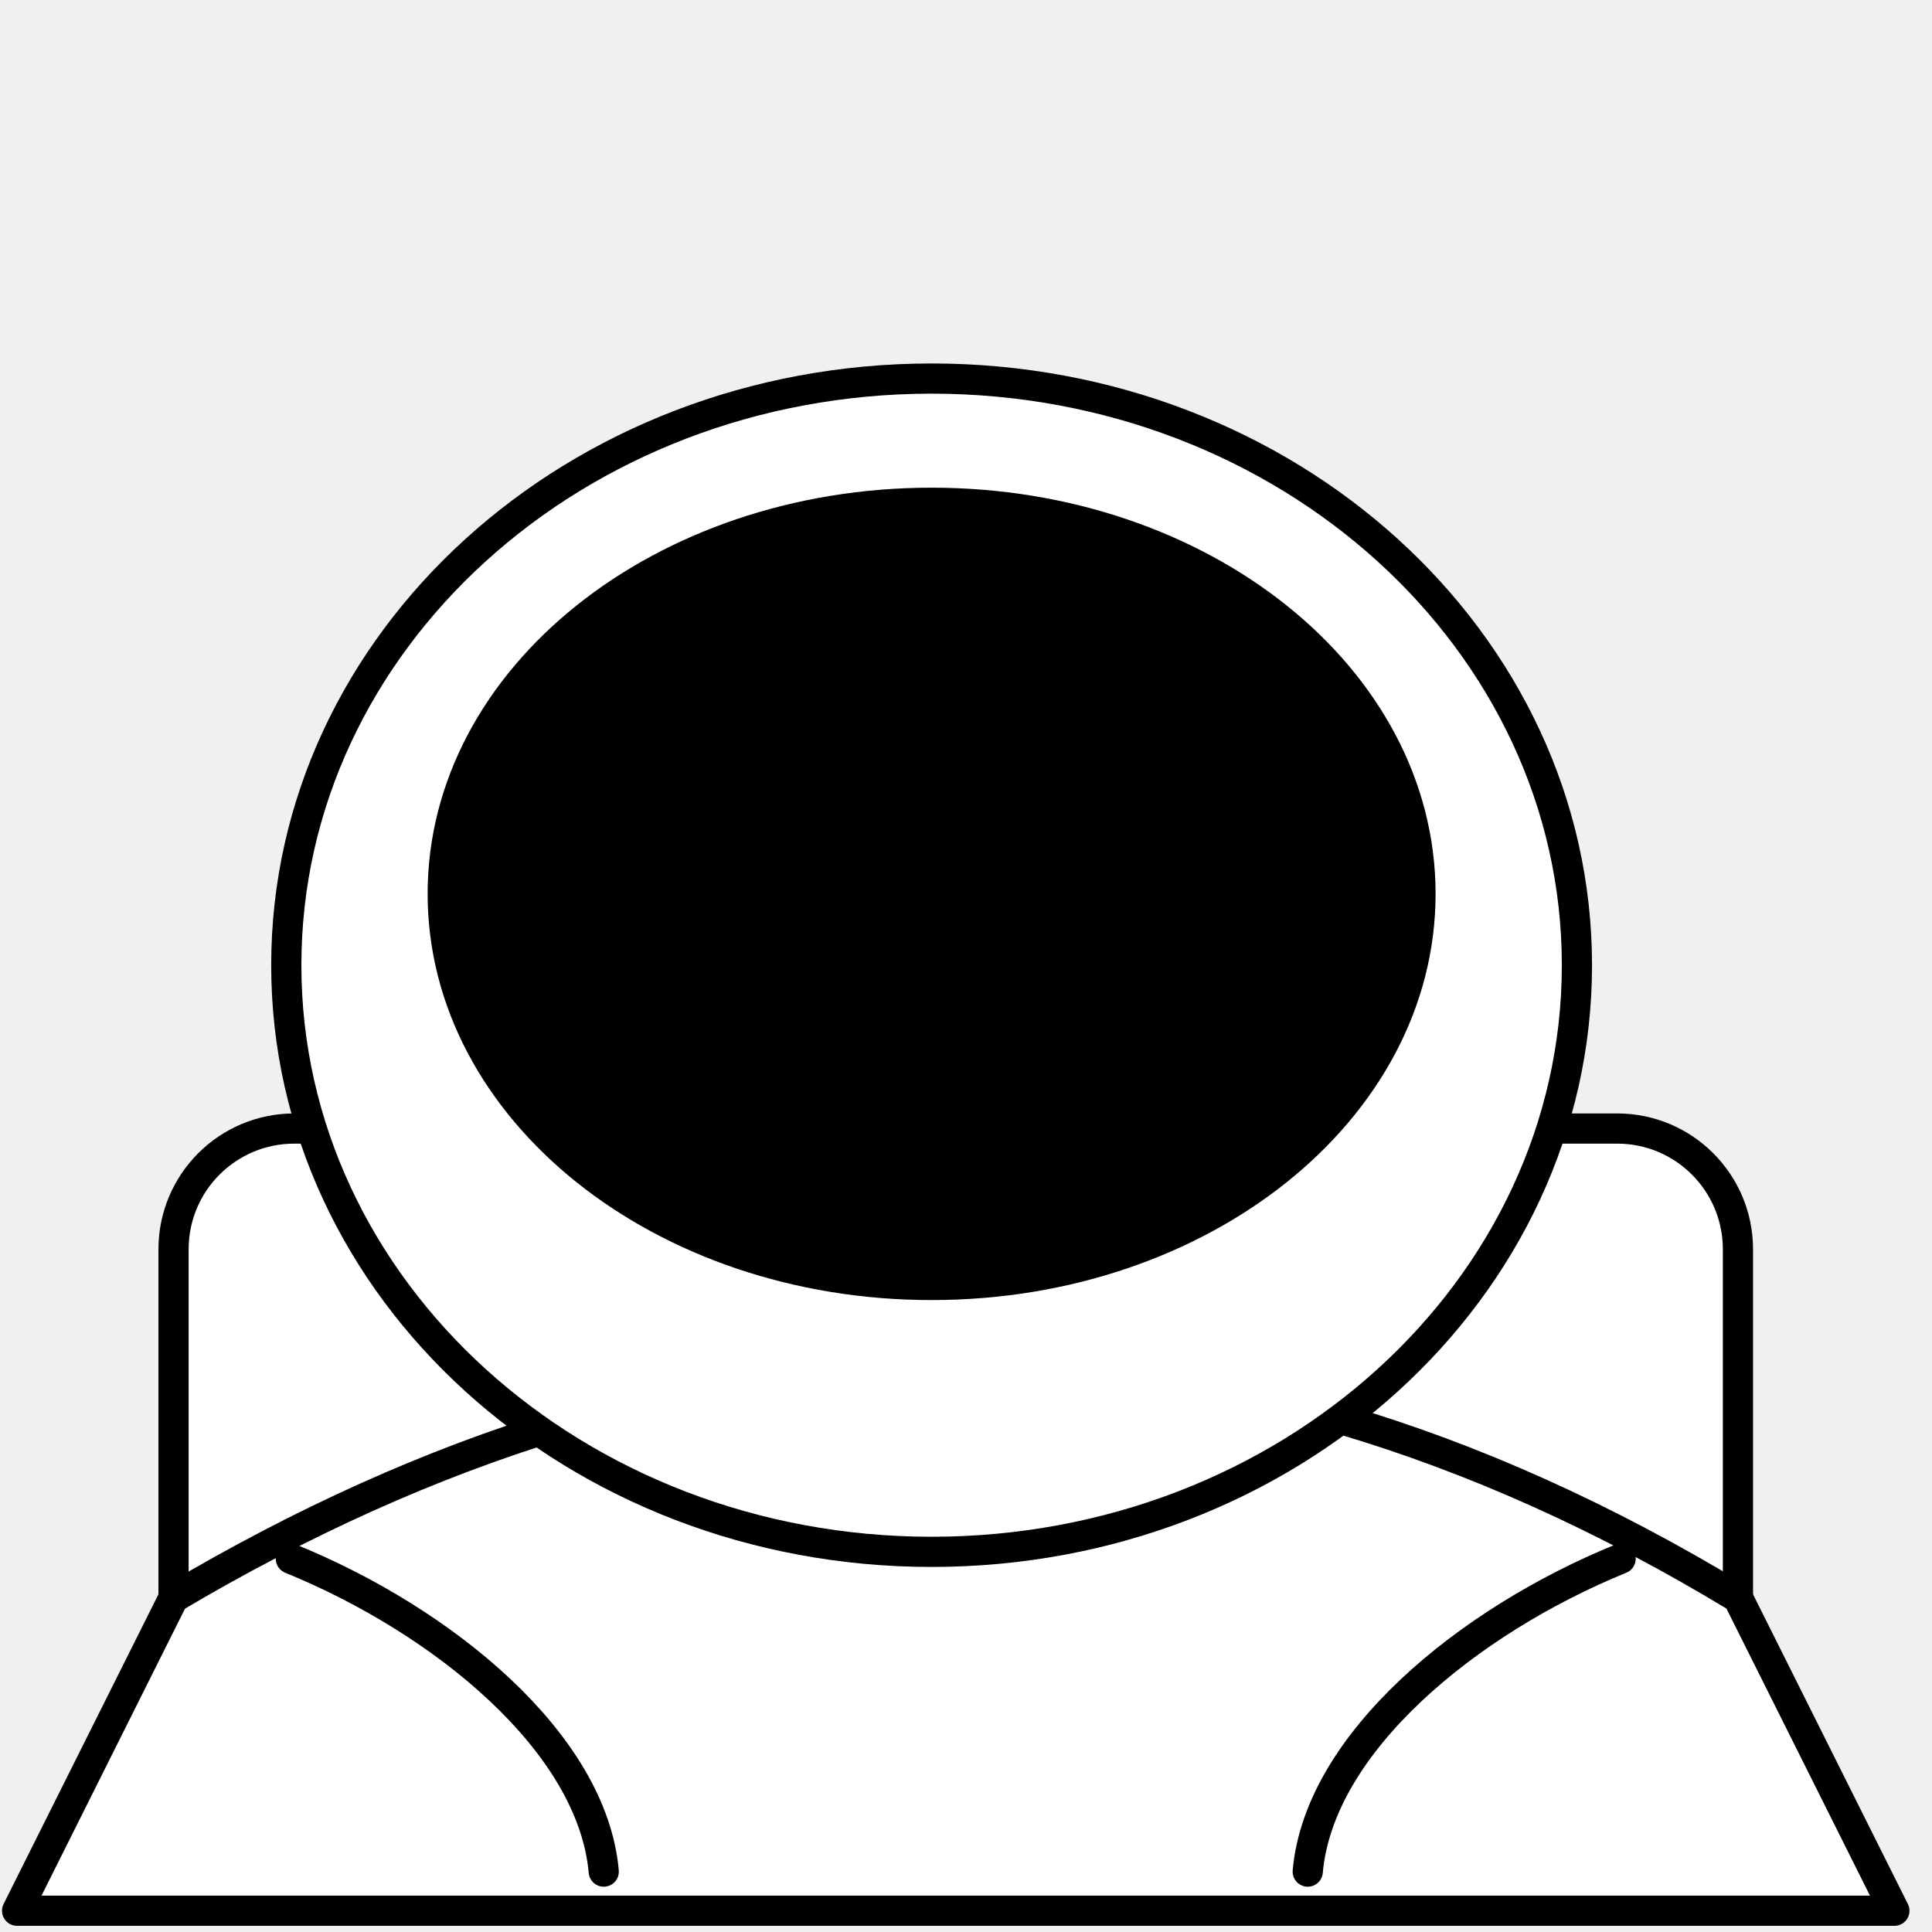
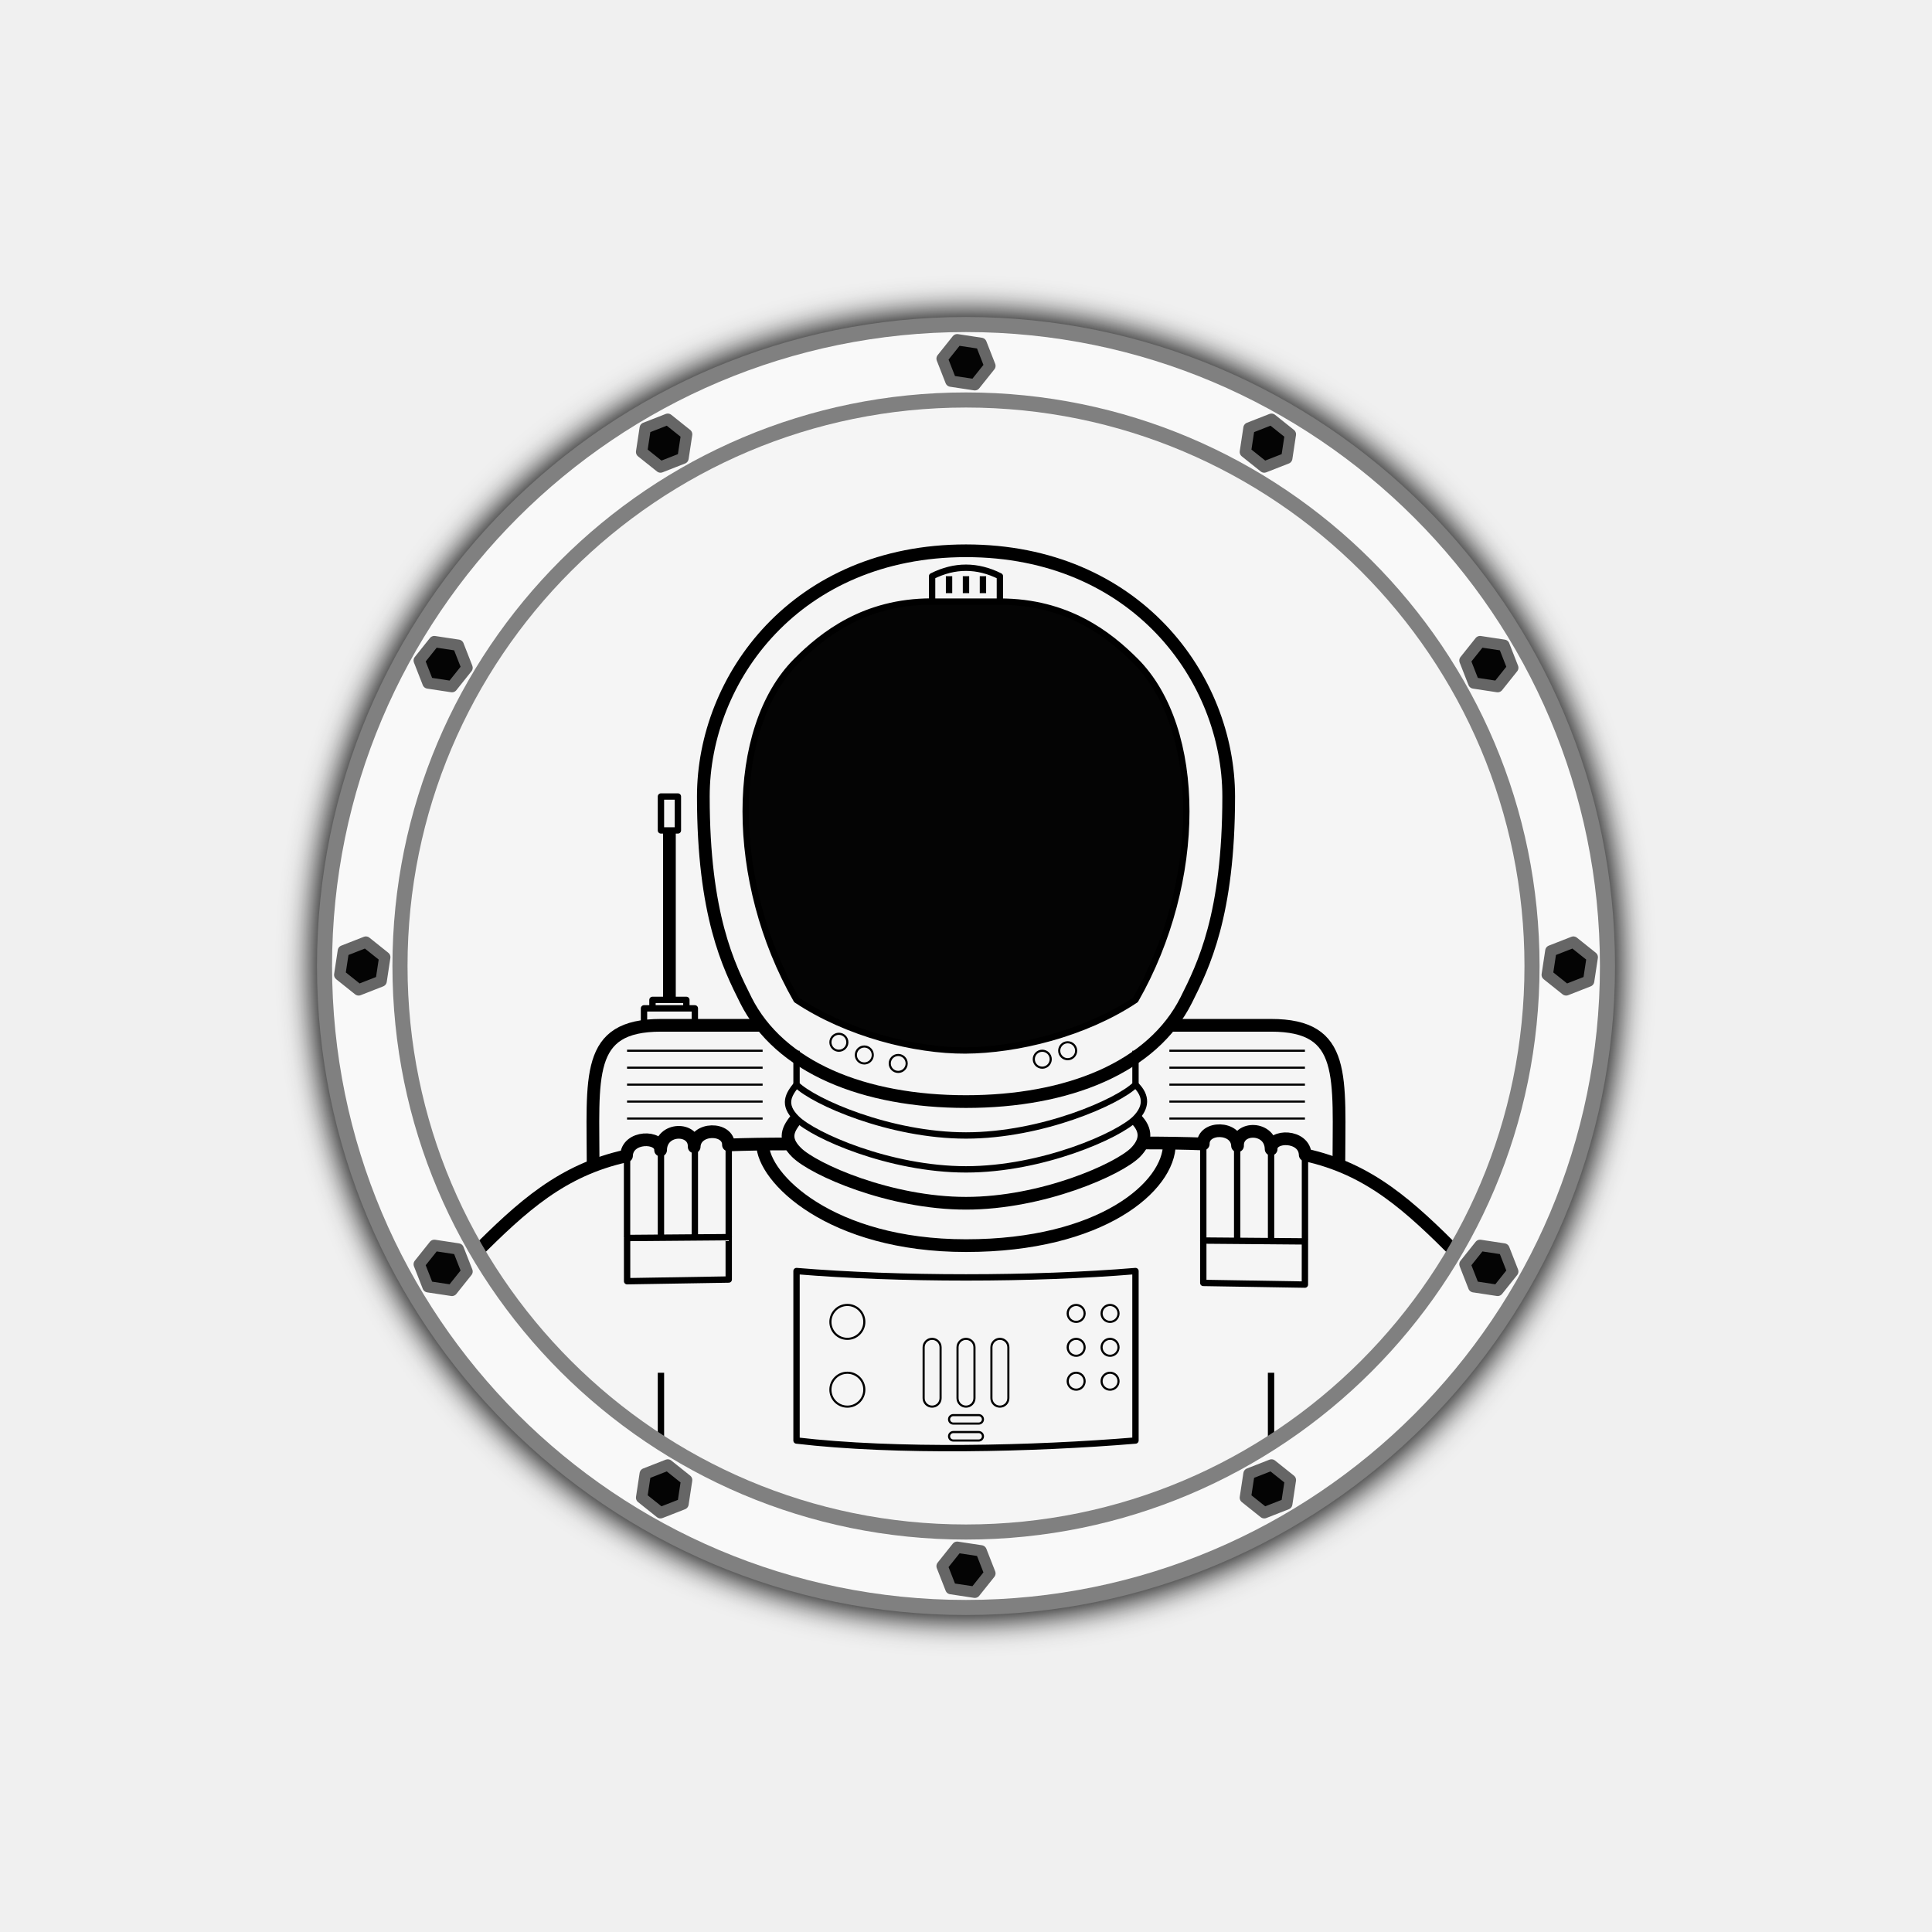
- <svg xmlns="http://www.w3.org/2000/svg" width="512" height="512" viewBox="0 0 135.467 135.467" version="1.1" id="svg8">
+ <svg xmlns="http://www.w3.org/2000/svg" width="512" height="512" viewBox="0 0 135.467 135.467" version="1.1" id="svg5">
  <defs id="defs2">
-     <marker style="overflow:visible;" id="Arrow1Mend" refX="0.0" refY="0.0" orient="auto">
-       <path transform="scale(0.4) rotate(180) translate(10,0)" style="fill-rule:evenodd;stroke:#ffffff;stroke-width:1pt;stroke-opacity:1;fill:#ffffff;fill-opacity:1" d="M 0.0,0.0 L 5.0,-5.0 L -12.5,0.0 L 5.0,5.0 L 0.0,0.0 z " id="path868" />
-     </marker>
-     <marker style="overflow:visible;" id="marker1227" refX="0.0" refY="0.0" orient="auto">
-       <path transform="scale(0.8) rotate(180) translate(12.5,0)" style="fill-rule:evenodd;stroke:#ffffff;stroke-width:1pt;stroke-opacity:1;fill:#ffffff;fill-opacity:1" d="M 0.0,0.0 L 5.0,-5.0 L -12.5,0.0 L 5.0,5.0 L 0.0,0.0 z " id="path1225" />
-     </marker>
-     <marker style="overflow:visible;" id="Arrow1Lend" refX="0.0" refY="0.0" orient="auto">
-       <path transform="scale(0.8) rotate(180) translate(12.5,0)" style="fill-rule:evenodd;stroke:#ffffff;stroke-width:1pt;stroke-opacity:1;fill:#ffffff;fill-opacity:1" d="M 0.0,0.0 L 5.0,-5.0 L -12.5,0.0 L 5.0,5.0 L 0.0,0.0 z " id="path862" />
-     </marker>
+     <filter style="color-interpolation-filters:sRGB" id="filter3401" x="-0.032" y="-0.032" width="1.064" height="1.064">
+       <feGaussianBlur stdDeviation="1.054" id="feGaussianBlur3403" />
+     </filter>
  </defs>
-   <g id="layer2" style="display:none">
-     <rect style="fill:#f1511b;fill-opacity:1;stroke:#000000;stroke-width:2.117;stroke-linecap:round;stroke-linejoin:round;stroke-miterlimit:4;stroke-dasharray:none;stroke-opacity:1;stop-color:#000000" id="rect14474" width="131.233" height="131.233" x="2.117" y="2.117" ry="66.675" rx="66.612" />
+   <g id="layer4" style="display:inline">
+     <rect style="display:inline;mix-blend-mode:normal;fill:#000000;fill-opacity:0.982;stroke:#1a1a1a;stroke-width:0.794;stroke-linejoin:round;stroke-miterlimit:0;paint-order:markers fill stroke;filter:url(#filter3401);stop-color:#000000" id="rect91" width="91.017" height="91.017" x="22.225" y="22.225" ry="45.508" rx="45.508" />
+     <rect style="display:inline;fill:#f9f9f9;fill-opacity:0.982;stroke:none;stroke-width:0.794;stroke-linejoin:round;stroke-miterlimit:0;paint-order:markers fill stroke;stop-color:#000000" id="rect91-3" width="84.667" height="84.667" x="25.4" y="25.4" ry="42.317" rx="42.333" />
  </g>
  <g id="layer1">
-     <rect style="fill:#ffffff;fill-opacity:1;stroke:#000000;stroke-width:2.117;stroke-linecap:round;stroke-linejoin:round;stroke-miterlimit:4;stroke-dasharray:none;stop-color:#000000" id="rect1489" width="109.692" height="52.104" x="12.168" y="79.13" rx="8.467" ry="8.467" />
-     <path style="fill:#ffffff;fill-opacity:1;stroke:#000000;stroke-width:2.117;stroke-linecap:round;stroke-linejoin:round;stroke-miterlimit:4;stroke-dasharray:none;stop-color:#000000" d="M 1.199,133.976 H 132.829 l -10.969,-21.938 c -37.144,-22.52 -73.678,-21.351 -109.692,0 L 1.199,133.976" id="path1180" />
-     <ellipse style="fill:#ffffff;fill-opacity:1;stroke:#000000;stroke-width:2.117;stroke-linecap:round;stroke-linejoin:round;stroke-miterlimit:4;stroke-dasharray:none;stop-color:#000000" id="path1065" cx="65.322" cy="67.678" rx="45.248" ry="41.134" />
-     <ellipse style="fill:#000000;fill-opacity:0.999;stroke:#000000;stroke-width:2.117;stroke-linecap:round;stroke-linejoin:round;stroke-miterlimit:4;stroke-dasharray:none;stop-color:#000000" id="path1041" ry="27.423" rx="34.279" cy="62.676" cx="65.322" />
-     <path style="fill:#ffffff;fill-opacity:1;stroke:#000000;stroke-width:2.117;stroke-linecap:round;stroke-linejoin:round;stroke-miterlimit:4;stroke-dasharray:none;stop-color:#000000" d="m 20.395,109.295 c 10.72,4.372 21.14,12.914 21.938,21.938" id="path1622" />
-     <path style="fill:#ffffff;fill-opacity:1;stroke:#000000;stroke-width:2.117;stroke-linecap:round;stroke-linejoin:round;stroke-miterlimit:4;stroke-dasharray:none;stop-color:#000000" d="m 113.633,109.295 c -10.72,4.372 -21.14,12.914 -21.938,21.938" id="path1622-3" />
+     <g id="g1-6" transform="matrix(0.5614062,0,0,0.5614062,29.70742,32.08402)">
+       <path style="fill:none;fill-opacity:0.982;stroke:#000000;stroke-width:1.587;stroke-linejoin:round;stroke-miterlimit:0;stroke-dasharray:none;paint-order:markers fill stroke;stop-color:#000000" d="m 40.217,67.733 c 4.233,8.467 14.817,12.7 27.517,12.7 12.7,10e-7 23.283,-4.233 27.517,-12.7 2.117,-4.233 5.292,-10.583 5.292,-25.4 0,-14.817 -11.642,-30.692 -32.808,-30.692 -21.167,0 -32.808,15.875 -32.808,30.692 0,14.817 3.175,21.167 5.292,25.4 z" id="path441" />
+       <path style="fill:#000000;fill-opacity:0.982;stroke:#000000;stroke-width:0.794;stroke-linejoin:round;stroke-miterlimit:0;stroke-dasharray:none;paint-order:markers fill stroke;stop-color:#000000" d="m 63.41,17.98 c -8.377,0.012 -13.557,4.134 -16.843,7.42 -8.467,8.467 -8.467,27.517 0,42.333 6.35,4.233 14.817,6.35 21.074,6.317 6.442,-0.034 14.909,-2.084 21.259,-6.317 8.467,-14.817 8.467,-33.867 0,-42.333 -3.268,-3.268 -8.467,-7.408 -16.933,-7.408" id="path4942" />
+       <path style="fill:none;fill-opacity:0.982;stroke:#000000;stroke-width:0.794;stroke-linejoin:round;stroke-miterlimit:0;stroke-dasharray:none;paint-order:markers fill stroke;stop-color:#000000" d="m 46.567,74.083 v 4.233 c 2.117,2.117 11.642,6.35 21.167,6.35 9.525,-10e-7 19.05,-4.233 21.167,-6.35 l 10e-7,-4.233" id="path6945" />
+       <path style="fill:none;fill-opacity:0.982;stroke:#000000;stroke-width:0.794;stroke-linejoin:round;stroke-miterlimit:0;stroke-dasharray:none;paint-order:markers fill stroke;stop-color:#000000" d="m 46.567,78.317 c -0.977,1.218 -1.793,2.467 0,4.233 2.117,2.117 11.642,6.35 21.167,6.35 9.525,-10e-7 19.05,-4.233 21.167,-6.35 1.339,-1.371 1.482,-2.778 10e-7,-4.233" id="path6945-3" />
+       <path style="fill:none;fill-opacity:0.982;stroke:#000000;stroke-width:1.587;stroke-linejoin:round;stroke-miterlimit:0;stroke-dasharray:none;paint-order:markers fill stroke;stop-color:#000000" d="m 46.567,82.55 c -0.977,1.218 -1.793,2.467 0,4.233 2.117,2.117 11.642,6.35 21.167,6.35 9.525,0 19.05,-4.233 21.167,-6.35 1.339,-1.371 1.482,-2.778 10e-7,-4.233" id="path6945-3-6" />
+       <path style="fill:none;fill-opacity:0.982;stroke:#000000;stroke-width:1.587;stroke-linejoin:round;stroke-miterlimit:0;stroke-dasharray:none;paint-order:markers fill stroke;stop-color:#000000" d="m 45.508,85.725 c -2.72,0 -5.189,0.04 -7.442,0.123 0.034,-2.24 -4.199,-2.24 -4.282,0.231 0.082,-2.471 -4.151,-2.471 -4.195,0.415 0.044,-1.828 -4.189,-1.828 -4.259,0.723 -8.063,1.763 -13.012,6.297 -18.98,12.265" id="path8832" />
+       <path style="fill:none;fill-opacity:0.982;stroke:#000000;stroke-width:1.587;stroke-linejoin:round;stroke-miterlimit:0;stroke-dasharray:none;paint-order:markers fill stroke;stop-color:#000000" d="m 89.924,85.602 c 2.72,0 5.189,0.04 7.442,0.123 -0.034,-2.24 4.199,-2.24 4.282,0.231 -0.082,-2.471 4.151,-2.471 4.195,0.415 -0.044,-1.828 4.189,-1.828 4.259,0.723 8.063,1.763 13.046,6.42 19.014,12.389" id="path8832-5" />
+       <path style="fill:none;fill-opacity:0.982;stroke:#000000;stroke-width:0.794;stroke-linejoin:round;stroke-miterlimit:0;stroke-dasharray:none;paint-order:markers fill stroke;stop-color:#000000" d="M 25.4,86.783 V 97.367" id="path10849" />
+       <path style="fill:none;fill-opacity:0.982;stroke:#000000;stroke-width:0.794;stroke-linejoin:round;stroke-miterlimit:0;stroke-dasharray:none;paint-order:markers fill stroke;stop-color:#000000" d="M 29.633,85.725 V 97.367" id="path10851" />
+       <path style="fill:none;fill-opacity:0.982;stroke:#000000;stroke-width:0.794;stroke-linejoin:round;stroke-miterlimit:0;stroke-dasharray:none;paint-order:markers fill stroke;stop-color:#000000" d="M 33.867,85.725 V 97.367" id="path10853" />
+       <path style="fill:none;fill-opacity:0.982;stroke:#000000;stroke-width:0.794;stroke-linejoin:round;stroke-miterlimit:0;stroke-dasharray:none;paint-order:markers fill stroke;stop-color:#000000" d="m 38.1,85.725 -1e-6,11.642" id="path10855" />
+       <path style="fill:none;fill-opacity:0.982;stroke:#000000;stroke-width:0.794;stroke-linejoin:round;stroke-miterlimit:0;stroke-dasharray:none;paint-order:markers fill stroke;stop-color:#000000" d="m 38.1,97.367 v 5.292 l -12.692,0.21 -0.004,-5.397 z" id="path11508" />
+       <path style="fill:none;fill-opacity:0.982;stroke:#000000;stroke-width:0.794;stroke-linejoin:round;stroke-miterlimit:0;stroke-dasharray:none;paint-order:markers fill stroke;stop-color:#000000" d="M 110.069,87.207 V 97.791" id="path10849-3" />
+       <path style="fill:none;fill-opacity:0.982;stroke:#000000;stroke-width:0.794;stroke-linejoin:round;stroke-miterlimit:0;stroke-dasharray:none;paint-order:markers fill stroke;stop-color:#000000" d="m 105.835,86.149 v 11.642" id="path10851-5" />
+       <path style="fill:none;fill-opacity:0.982;stroke:#000000;stroke-width:0.794;stroke-linejoin:round;stroke-miterlimit:0;stroke-dasharray:none;paint-order:markers fill stroke;stop-color:#000000" d="M 101.602,86.149 V 97.791" id="path10853-6" />
+       <path style="fill:none;fill-opacity:0.982;stroke:#000000;stroke-width:0.794;stroke-linejoin:round;stroke-miterlimit:0;stroke-dasharray:none;paint-order:markers fill stroke;stop-color:#000000" d="M 97.369,86.149 V 97.791" id="path10855-2" />
+       <path style="fill:none;fill-opacity:0.982;stroke:#000000;stroke-width:0.794;stroke-linejoin:round;stroke-miterlimit:0;stroke-dasharray:none;paint-order:markers fill stroke;stop-color:#000000" d="m 97.369,97.791 v 5.292 l 12.692,0.21 0.004,-5.397 z" id="path11508-9" />
+       <path style="fill:none;fill-opacity:0.982;stroke:#000000;stroke-width:1.587;stroke-linejoin:round;stroke-miterlimit:0;stroke-dasharray:none;paint-order:markers fill stroke;stop-color:#000000" d="m 42.333,85.725 c 2e-6,4.233 8.467,12.7 25.4,12.7 16.933,0 25.4,-7.408 25.4,-12.7" id="path12184" />
+       <path style="fill:none;fill-opacity:0.982;stroke:#000000;stroke-width:0.794;stroke-linejoin:round;stroke-miterlimit:0;stroke-dasharray:none;paint-order:markers fill stroke;stop-color:#000000" d="m 88.9,101.6 v 21.167 c -12.7,1.058 -29.968,1.459 -42.333,0 V 101.6 c 12.7,1.058 29.633,1.058 42.333,0 z" id="path13610" />
+       <path style="fill:none;fill-opacity:0.982;stroke:#000000;stroke-width:0.794;stroke-linejoin:round;stroke-miterlimit:0;stroke-dasharray:none;paint-order:markers fill stroke;stop-color:#000000" d="m 63.5,14.817 v 3.175 c 2.863,-1e-6 5.683,-1e-6 8.467,0 v -3.175 c -2.813,-1.403 -5.635,-1.419 -8.467,0 z" id="path14341" />
+       <path style="fill:none;fill-opacity:0.982;stroke:#000000;stroke-width:0.794;stroke-linejoin:round;stroke-miterlimit:0;stroke-dasharray:none;paint-order:markers fill stroke;stop-color:#000000" d="m 65.617,14.817 v 2.117" id="path14504" />
+       <path style="fill:none;fill-opacity:0.982;stroke:#000000;stroke-width:0.794;stroke-linejoin:round;stroke-miterlimit:0;stroke-dasharray:none;paint-order:markers fill stroke;stop-color:#000000" d="m 67.733,14.817 v 2.117" id="path14506" />
+       <path style="fill:none;fill-opacity:0.982;stroke:#000000;stroke-width:0.794;stroke-linejoin:round;stroke-miterlimit:0;stroke-dasharray:none;paint-order:markers fill stroke;stop-color:#000000" d="m 69.85,14.817 v 2.117" id="path14508" />
+       <circle style="fill:none;fill-opacity:0.982;stroke:#000000;stroke-width:0.265;stroke-linejoin:round;stroke-miterlimit:0;stroke-dasharray:none;paint-order:markers fill stroke;stop-color:#000000" id="path15429" cx="77.258" cy="75.142" r="1.058" />
+       <circle style="fill:none;fill-opacity:0.982;stroke:#000000;stroke-width:0.265;stroke-linejoin:round;stroke-miterlimit:0;stroke-dasharray:none;paint-order:markers fill stroke;stop-color:#000000" id="path15431" cx="80.433" cy="74.083" r="1.058" />
+       <circle style="fill:none;fill-opacity:0.982;stroke:#000000;stroke-width:0.265;stroke-linejoin:round;stroke-miterlimit:0;stroke-dasharray:none;paint-order:markers fill stroke;stop-color:#000000" id="path15433" cx="59.267" cy="75.671" r="1.058" />
+       <circle style="fill:none;fill-opacity:0.982;stroke:#000000;stroke-width:0.265;stroke-linejoin:round;stroke-miterlimit:0;stroke-dasharray:none;paint-order:markers fill stroke;stop-color:#000000" id="path15435" cx="51.858" cy="73.025" r="1.058" />
+       <circle style="fill:none;fill-opacity:0.982;stroke:#000000;stroke-width:0.265;stroke-linejoin:round;stroke-miterlimit:0;stroke-dasharray:none;paint-order:markers fill stroke;stop-color:#000000" id="path15437" cx="55.033" cy="74.613" r="1.058" />
+       <rect style="fill:none;fill-opacity:0.982;stroke:#000000;stroke-width:0.265;stroke-linejoin:round;stroke-miterlimit:0;stroke-dasharray:none;paint-order:markers fill stroke;stop-color:#000000" id="rect16434" width="2.117" height="8.467" x="66.675" y="110.067" ry="1.058" />
+       <rect style="fill:none;fill-opacity:0.982;stroke:#000000;stroke-width:0.265;stroke-linejoin:round;stroke-miterlimit:0;stroke-dasharray:none;paint-order:markers fill stroke;stop-color:#000000" id="rect16434-1" width="2.117" height="8.467" x="62.442" y="110.067" ry="1.058" />
+       <rect style="fill:none;fill-opacity:0.982;stroke:#000000;stroke-width:0.265;stroke-linejoin:round;stroke-miterlimit:0;stroke-dasharray:none;paint-order:markers fill stroke;stop-color:#000000" id="rect16434-2" width="2.117" height="8.467" x="70.908" y="110.067" ry="1.058" />
+       <circle style="fill:none;fill-opacity:0.982;stroke:#000000;stroke-width:0.265;stroke-linejoin:round;stroke-miterlimit:0;stroke-dasharray:none;paint-order:markers fill stroke;stop-color:#000000" id="path16681" cx="52.917" cy="107.95" r="2.117" />
+       <circle style="fill:none;fill-opacity:0.982;stroke:#000000;stroke-width:0.265;stroke-linejoin:round;stroke-miterlimit:0;stroke-dasharray:none;paint-order:markers fill stroke;stop-color:#000000" id="path16683" cx="52.917" cy="116.417" r="2.117" />
+       <circle style="fill:none;fill-opacity:0.982;stroke:#000000;stroke-width:0.265;stroke-linejoin:round;stroke-miterlimit:0;stroke-dasharray:none;paint-order:markers fill stroke;stop-color:#000000" id="path16685" cx="81.492" cy="106.892" r="1.058" />
+       <circle style="fill:none;fill-opacity:0.982;stroke:#000000;stroke-width:0.265;stroke-linejoin:round;stroke-miterlimit:0;stroke-dasharray:none;paint-order:markers fill stroke;stop-color:#000000" id="path16687" cx="85.725" cy="106.892" r="1.058" />
+       <circle style="fill:none;fill-opacity:0.982;stroke:#000000;stroke-width:0.265;stroke-linejoin:round;stroke-miterlimit:0;stroke-dasharray:none;paint-order:markers fill stroke;stop-color:#000000" id="path16689" cx="81.492" cy="111.125" r="1.058" />
+       <circle style="fill:none;fill-opacity:0.982;stroke:#000000;stroke-width:0.265;stroke-linejoin:round;stroke-miterlimit:0;stroke-dasharray:none;paint-order:markers fill stroke;stop-color:#000000" id="path16691" cx="85.725" cy="111.125" r="1.058" />
+       <circle style="fill:none;fill-opacity:0.982;stroke:#000000;stroke-width:0.265;stroke-linejoin:round;stroke-miterlimit:0;stroke-dasharray:none;paint-order:markers fill stroke;stop-color:#000000" id="path16693" cx="81.492" cy="115.358" r="1.058" />
+       <circle style="fill:none;fill-opacity:0.982;stroke:#000000;stroke-width:0.265;stroke-linejoin:round;stroke-miterlimit:0;stroke-dasharray:none;paint-order:markers fill stroke;stop-color:#000000" id="path16695" cx="85.725" cy="115.358" r="1.058" />
+       <rect style="fill:none;fill-opacity:0.982;stroke:#000000;stroke-width:0.265;stroke-linejoin:round;stroke-miterlimit:0;stroke-dasharray:none;paint-order:markers fill stroke;stop-color:#000000" id="rect16721" width="4.233" height="1.058" x="65.617" y="119.592" ry="0.529" />
+       <rect style="fill:none;fill-opacity:0.982;stroke:#000000;stroke-width:0.265;stroke-linejoin:round;stroke-miterlimit:0;stroke-dasharray:none;paint-order:markers fill stroke;stop-color:#000000" id="rect16723" width="4.233" height="1.058" x="65.617" y="121.708" ry="0.529" />
+       <path style="fill:none;fill-opacity:0.982;stroke:#000000;stroke-width:1.587;stroke-linejoin:round;stroke-miterlimit:0;stroke-dasharray:none;paint-order:markers fill stroke;stop-color:#000000" d="m 21.167,88.9 c 0,-11.642 -1.058,-17.992 8.467,-17.992 h 12.7" id="path16758" />
+       <path style="fill:none;fill-opacity:0.982;stroke:#000000;stroke-width:1.587;stroke-linejoin:round;stroke-miterlimit:0;stroke-dasharray:none;paint-order:markers fill stroke;stop-color:#000000" d="m 114.3,88.9 c 0,-11.642 1.058,-17.992 -8.467,-17.992 h -12.7" id="path16758-0" />
+       <path style="fill:none;fill-opacity:0.982;stroke:#000000;stroke-width:0.794;stroke-linejoin:round;stroke-miterlimit:0;stroke-dasharray:none;paint-order:markers fill stroke;stop-color:#000000" d="m 27.517,70.908 v -2.117 h 6.35 v 2.117" id="path17677" />
+       <path style="fill:none;fill-opacity:0.982;stroke:#000000;stroke-width:0.794;stroke-linejoin:round;stroke-miterlimit:0;stroke-dasharray:none;paint-order:markers fill stroke;stop-color:#000000" d="m 28.575,68.792 v -1.058 h 4.233 v 1.058" id="path17712" />
+       <path style="fill:none;fill-opacity:0.982;stroke:#000000;stroke-width:1.587;stroke-linejoin:round;stroke-miterlimit:0;stroke-dasharray:none;paint-order:markers fill stroke;stop-color:#000000" d="m 30.692,67.733 -1e-6,-21.167" id="path17714" />
+       <path style="fill:none;fill-opacity:0.982;stroke:#000000;stroke-width:0.794;stroke-linejoin:round;stroke-miterlimit:0;stroke-dasharray:none;paint-order:markers fill stroke;stop-color:#000000" d="m 29.633,42.333 v 4.233 h 2.117 v -4.233 z" id="path17924" />
+       <path style="fill:none;fill-opacity:0.982;stroke:#000000;stroke-width:0.265;stroke-linejoin:round;stroke-miterlimit:0;stroke-dasharray:none;paint-order:markers fill stroke;stop-color:#000000" d="M 25.4,76.2 H 42.333" id="path18094" />
+       <path style="fill:none;fill-opacity:0.982;stroke:#000000;stroke-width:0.265;stroke-linejoin:round;stroke-miterlimit:0;stroke-dasharray:none;paint-order:markers fill stroke;stop-color:#000000" d="M 25.4,80.433 H 42.333" id="path18096" />
+       <path style="fill:none;fill-opacity:0.982;stroke:#000000;stroke-width:0.265;stroke-linejoin:round;stroke-miterlimit:0;stroke-dasharray:none;paint-order:markers fill stroke;stop-color:#000000" d="M 25.4,78.317 H 42.333" id="path18098" />
+       <path style="fill:none;fill-opacity:0.982;stroke:#000000;stroke-width:0.265;stroke-linejoin:round;stroke-miterlimit:0;stroke-dasharray:none;paint-order:markers fill stroke;stop-color:#000000" d="M 25.4,82.55 H 42.333" id="path18100" />
+       <path style="fill:none;fill-opacity:0.982;stroke:#000000;stroke-width:0.265;stroke-linejoin:round;stroke-miterlimit:0;stroke-dasharray:none;paint-order:markers fill stroke;stop-color:#000000" d="M 25.4,74.083 H 42.333" id="path18102" />
+       <path style="fill:none;fill-opacity:0.982;stroke:#000000;stroke-width:0.265;stroke-linejoin:round;stroke-miterlimit:0;stroke-dasharray:none;paint-order:markers fill stroke;stop-color:#000000" d="m 93.133,76.2 h 16.933" id="path18094-9" />
+       <path style="fill:none;fill-opacity:0.982;stroke:#000000;stroke-width:0.265;stroke-linejoin:round;stroke-miterlimit:0;stroke-dasharray:none;paint-order:markers fill stroke;stop-color:#000000" d="m 93.133,80.433 h 16.933" id="path18096-3" />
+       <path style="fill:none;fill-opacity:0.982;stroke:#000000;stroke-width:0.265;stroke-linejoin:round;stroke-miterlimit:0;stroke-dasharray:none;paint-order:markers fill stroke;stop-color:#000000" d="m 93.133,78.317 h 16.933" id="path18098-6" />
+       <path style="fill:none;fill-opacity:0.982;stroke:#000000;stroke-width:0.265;stroke-linejoin:round;stroke-miterlimit:0;stroke-dasharray:none;paint-order:markers fill stroke;stop-color:#000000" d="m 93.133,82.55 h 16.933" id="path18100-0" />
+       <path style="fill:none;fill-opacity:0.982;stroke:#000000;stroke-width:0.265;stroke-linejoin:round;stroke-miterlimit:0;stroke-dasharray:none;paint-order:markers fill stroke;stop-color:#000000" d="m 93.133,74.083 h 16.933" id="path18102-6" />
+       <path style="fill:none;fill-opacity:0.982;stroke:#000000;stroke-width:0.794;stroke-linejoin:round;stroke-miterlimit:0;stroke-dasharray:none;paint-order:markers fill stroke;stop-color:#000000" d="m 29.633,114.3 1e-6,16.933" id="path13748" />
+       <path style="fill:none;fill-opacity:0.982;stroke:#000000;stroke-width:0.794;stroke-linejoin:round;stroke-miterlimit:0;stroke-dasharray:none;paint-order:markers fill stroke;stop-color:#000000" d="m 105.833,114.3 v 16.933" id="path13750" />
+     </g>
+   </g>
+   <g id="layer2">
+     <rect style="fill:none;fill-opacity:0.982;stroke:#808080;stroke-width:6.35;stroke-linejoin:round;stroke-miterlimit:0;stroke-dasharray:none;paint-order:markers fill stroke;stop-color:#000000" id="rect1282" width="84.667" height="84.667" x="25.4" y="25.4" rx="42.333" ry="42.333" />
+     <rect style="fill:none;fill-opacity:0.982;stroke:#f9f9f9;stroke-width:4.233;stroke-linejoin:round;stroke-miterlimit:0;stroke-dasharray:none;paint-order:markers fill stroke;stop-color:#000000" id="rect1594" width="84.667" height="84.667" x="25.4" y="25.4" rx="42.333" ry="42.333" />
+     <path style="fill:#000000;fill-opacity:0.982;stroke:#666666;stroke-width:4.187;stroke-linejoin:round;stroke-miterlimit:0;stroke-dasharray:none;paint-order:markers fill stroke;stop-color:#000000" id="path1782" d="m 448,200 -8.928,-0.536 -4,-8 4.928,-7.464 8.928,0.536 4,8 z" transform="matrix(-0.01713397,0.1887998,-0.1887998,-0.01713397,153.9237,-12.80405)" />
+     <path style="fill:#000000;fill-opacity:0.982;stroke:#666666;stroke-width:4.187;stroke-linejoin:round;stroke-miterlimit:0;stroke-dasharray:none;paint-order:markers fill stroke;stop-color:#000000" id="path1782-9" transform="matrix(-0.1092383,0.1549384,-0.1549384,-0.1092383,182.6451,41.0811)" d="m 448,200 -8.928,-0.536 -4,-8 4.928,-7.464 8.928,0.536 4,8 z" />
+     <path style="fill:#000000;fill-opacity:0.982;stroke:#666666;stroke-width:4.187;stroke-linejoin:round;stroke-miterlimit:0;stroke-dasharray:none;paint-order:markers fill stroke;stop-color:#000000" id="path1782-5-2" transform="matrix(-0.1720724,0.07956144,-0.07956144,-0.1720724,180.5759,102.1077)" d="m 448,200 -8.928,-0.536 -4,-8 4.928,-7.464 8.928,0.536 4,8 z" />
+     <path style="fill:#000000;fill-opacity:0.982;stroke:#666666;stroke-width:4.187;stroke-linejoin:round;stroke-miterlimit:0;stroke-dasharray:none;paint-order:markers fill stroke;stop-color:#000000" id="path1782-5-9" transform="matrix(-0.1887998,-0.01713397,0.01713397,-0.1887998,148.2707,153.9237)" d="m 448,200 -8.928,-0.536 -4,-8 4.928,-7.464 8.928,0.536 4,8 z" />
+     <path style="fill:#000000;fill-opacity:0.982;stroke:#666666;stroke-width:4.187;stroke-linejoin:round;stroke-miterlimit:0;stroke-dasharray:none;paint-order:markers fill stroke;stop-color:#000000" id="path1782-5-1" transform="matrix(-0.1549384,-0.1092383,0.1092383,-0.1549384,94.38556,182.6451)" d="m 448,200 -8.928,-0.536 -4,-8 4.928,-7.464 8.928,0.536 4,8 z" />
+     <path style="fill:#000000;fill-opacity:0.982;stroke:#666666;stroke-width:4.187;stroke-linejoin:round;stroke-miterlimit:0;stroke-dasharray:none;paint-order:markers fill stroke;stop-color:#000000" id="path1782-5-27" transform="matrix(-0.07956144,-0.1720724,0.1720724,-0.07956144,33.35897,180.5759)" d="m 448,200 -8.928,-0.536 -4,-8 4.928,-7.464 8.928,0.536 4,8 z" />
+     <path style="fill:#000000;fill-opacity:0.982;stroke:#666666;stroke-width:4.187;stroke-linejoin:round;stroke-miterlimit:0;stroke-dasharray:none;paint-order:markers fill stroke;stop-color:#000000" id="path1782-5-0" transform="matrix(0.01713397,-0.1887998,0.1887998,0.01713397,-18.45704,148.2707)" d="m 448,200 -8.928,-0.536 -4,-8 4.928,-7.464 8.928,0.536 4,8 z" />
+     <path style="fill:#000000;fill-opacity:0.982;stroke:#666666;stroke-width:4.187;stroke-linejoin:round;stroke-miterlimit:0;stroke-dasharray:none;paint-order:markers fill stroke;stop-color:#000000" id="path1782-5" transform="matrix(0.1092383,-0.1549384,0.1549384,0.1092383,-47.17841,94.38556)" d="m 448,200 -8.928,-0.536 -4,-8 4.928,-7.464 8.928,0.536 4,8 z" />
+     <path style="fill:#000000;fill-opacity:0.982;stroke:#666666;stroke-width:4.187;stroke-linejoin:round;stroke-miterlimit:0;stroke-dasharray:none;paint-order:markers fill stroke;stop-color:#000000" id="path1782-5-3" transform="matrix(0.1720724,-0.07956144,0.07956144,0.1720724,-45.10927,33.35897)" d="m 448,200 -8.928,-0.536 -4,-8 4.928,-7.464 8.928,0.536 4,8 z" />
+     <path style="fill:#000000;fill-opacity:0.982;stroke:#666666;stroke-width:4.187;stroke-linejoin:round;stroke-miterlimit:0;stroke-dasharray:none;paint-order:markers fill stroke;stop-color:#000000" id="path1782-5-5" transform="matrix(0.1887998,0.01713397,-0.01713397,0.1887998,-12.80405,-18.45704)" d="m 448,200 -8.928,-0.536 -4,-8 4.928,-7.464 8.928,0.536 4,8 z" />
+     <path style="fill:#000000;fill-opacity:0.982;stroke:#666666;stroke-width:4.187;stroke-linejoin:round;stroke-miterlimit:0;stroke-dasharray:none;paint-order:markers fill stroke;stop-color:#000000" id="path1782-5-6" transform="matrix(0.1549384,0.1092383,-0.1092383,0.1549384,41.0811,-47.17841)" d="m 448,200 -8.928,-0.536 -4,-8 4.928,-7.464 8.928,0.536 4,8 z" />
+     <path style="fill:#000000;fill-opacity:0.982;stroke:#666666;stroke-width:4.187;stroke-linejoin:round;stroke-miterlimit:0;stroke-dasharray:none;paint-order:markers fill stroke;stop-color:#000000" id="path1782-6" transform="matrix(0.07956144,0.1720724,-0.1720724,0.07956144,102.1077,-45.10927)" d="m 448,200 -8.928,-0.536 -4,-8 4.928,-7.464 8.928,0.536 4,8 z" />
  </g>
</svg>
